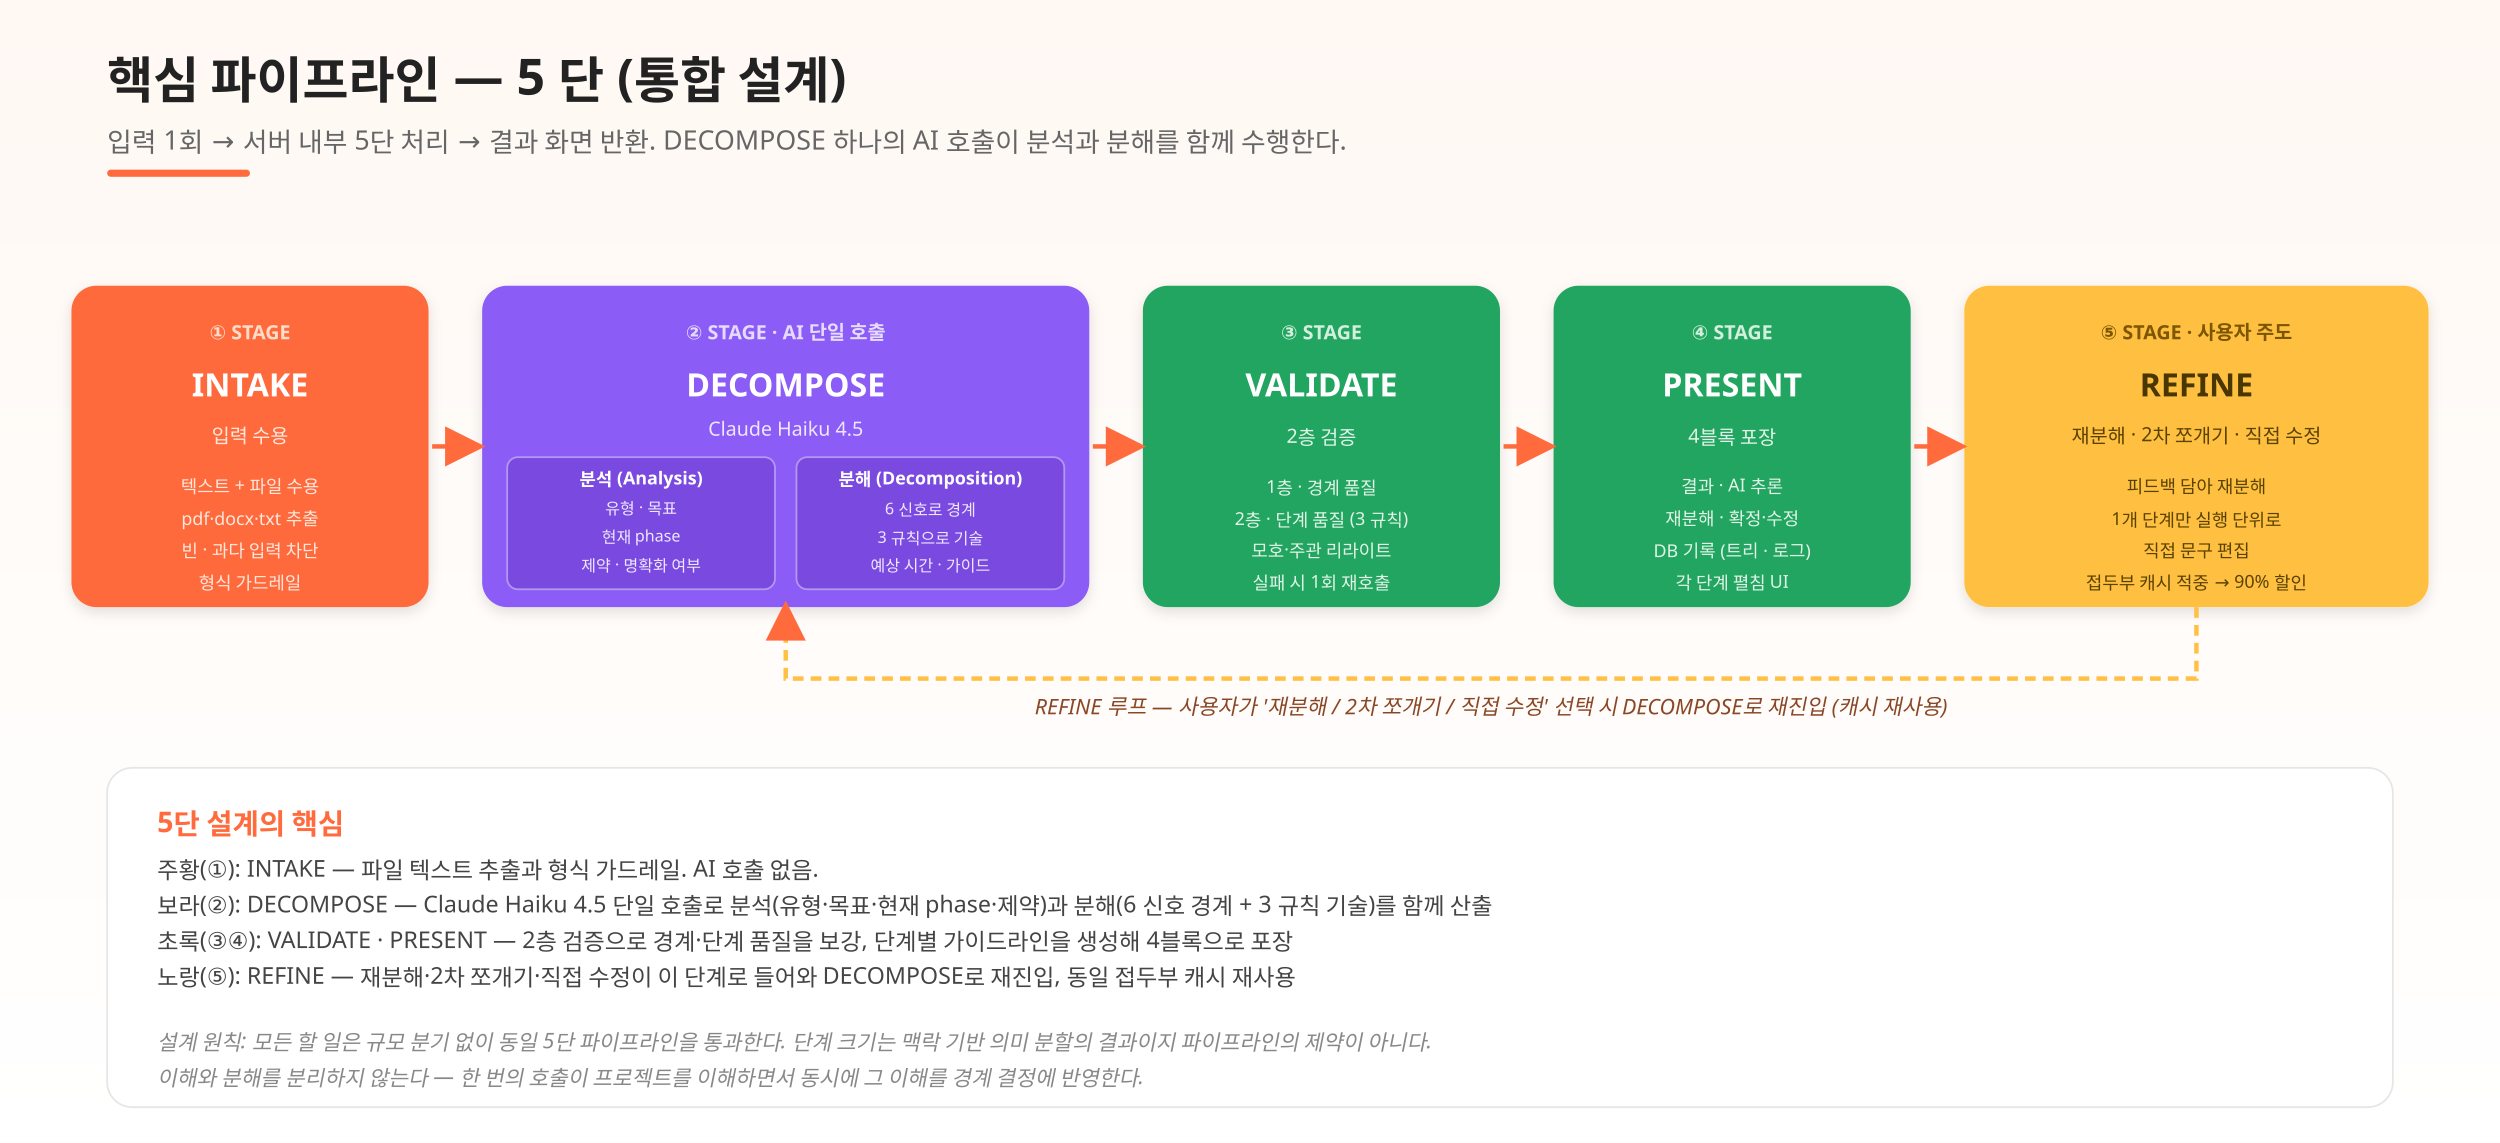
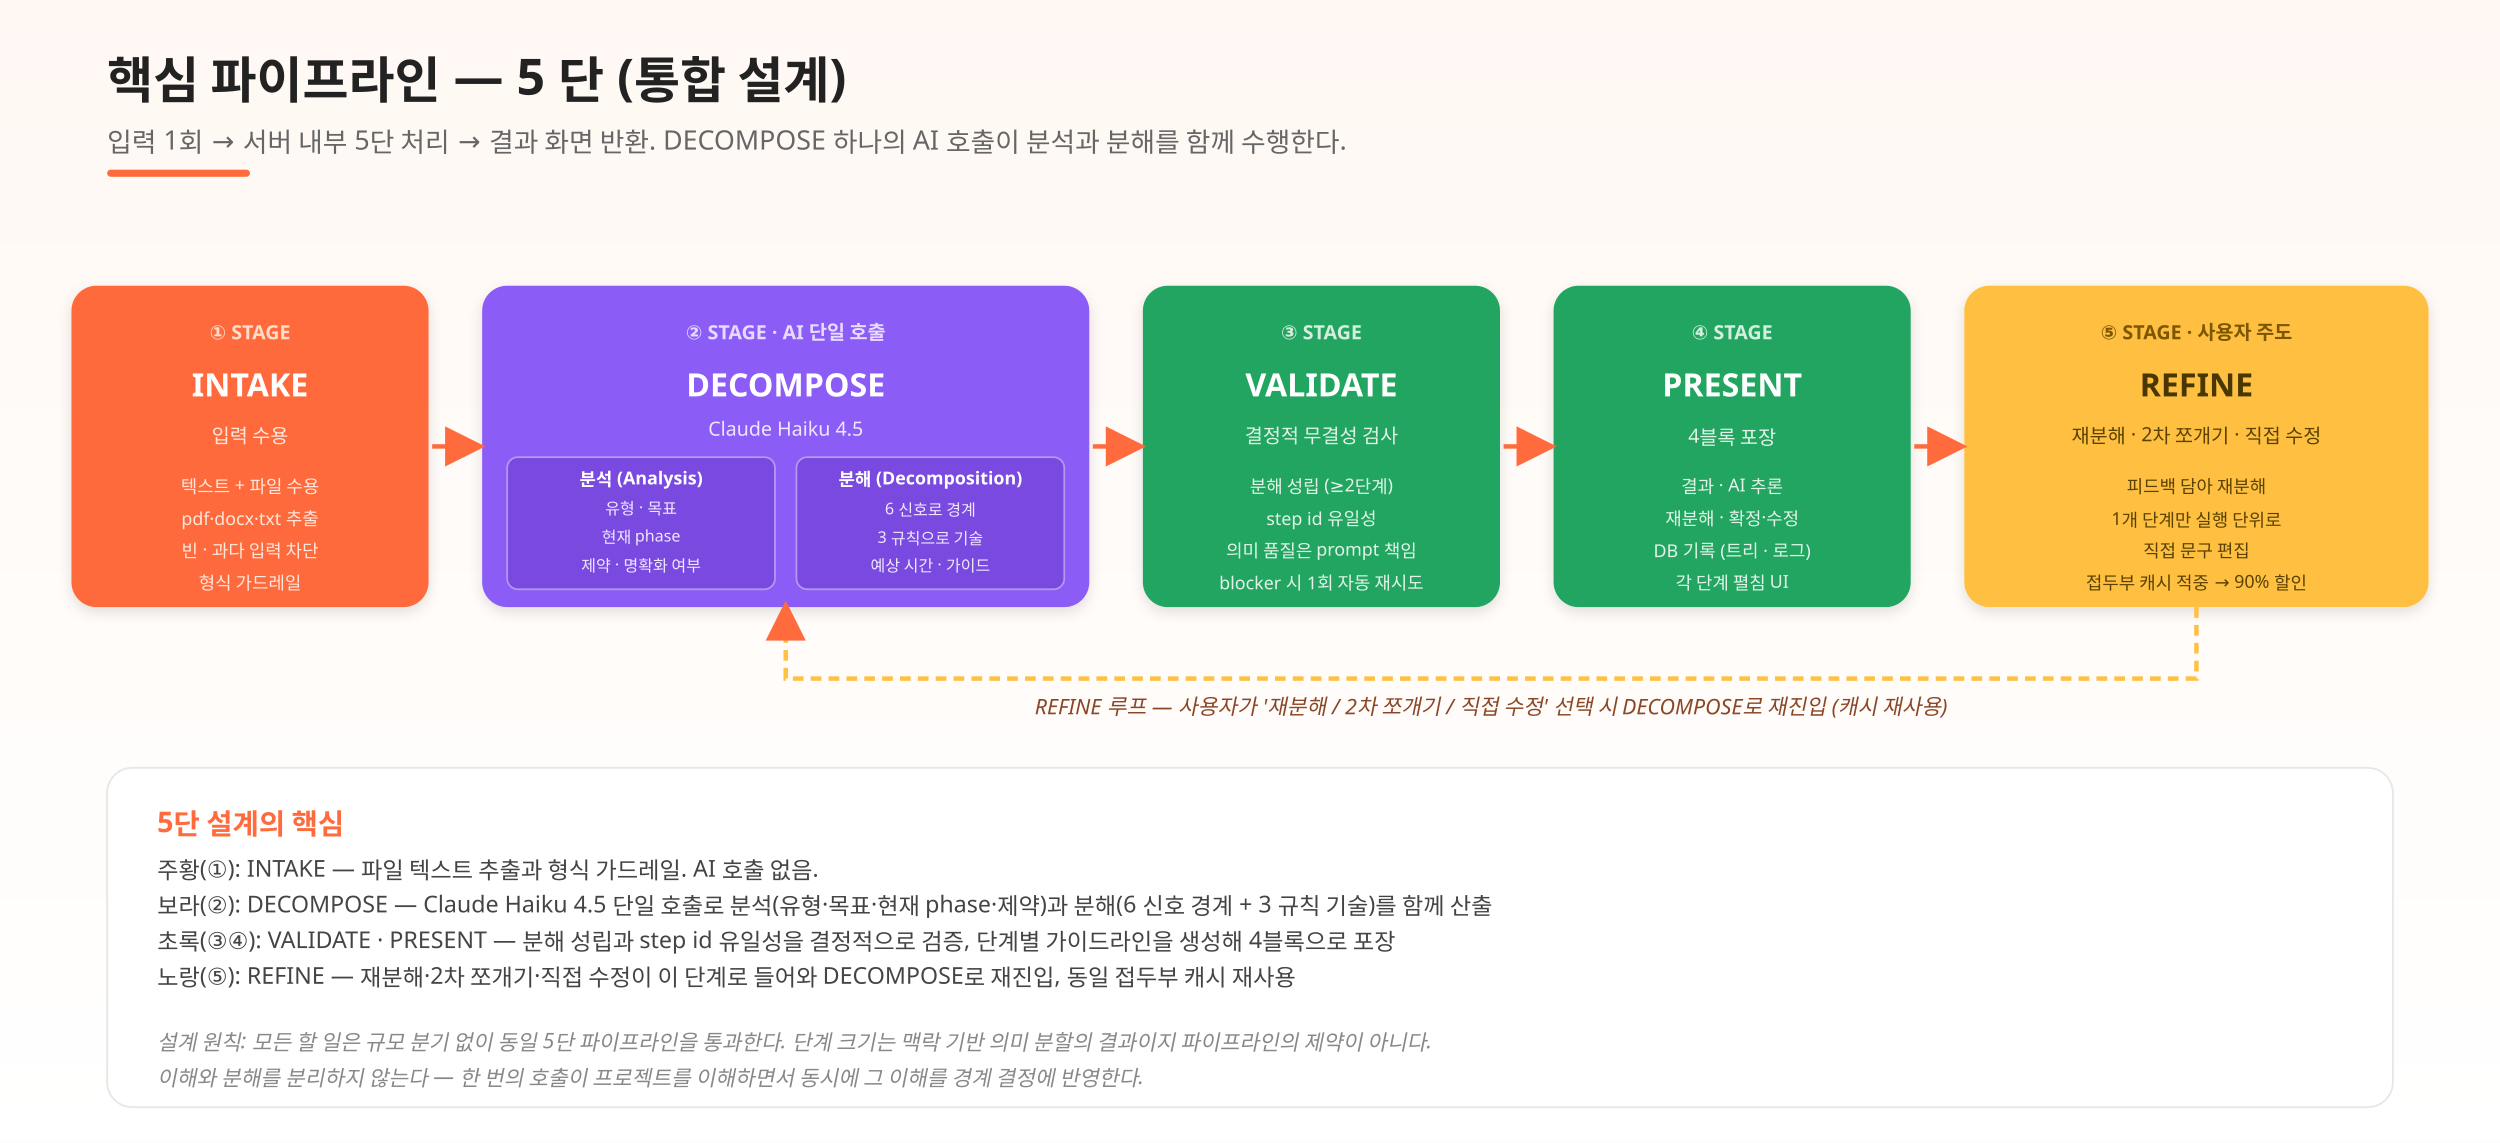
<svg xmlns="http://www.w3.org/2000/svg" viewBox="0 0 1400 640" font-family="'맑은 고딕', 'Malgun Gothic', sans-serif">
  <defs>
    <linearGradient id="bgGrad" x1="0%" y1="0%" x2="0%" y2="100%">
      <stop offset="0%" stop-color="#FFF8F3" />
      <stop offset="100%" stop-color="#FFFFFF" />
    </linearGradient>
    <marker id="arrowOrange" viewBox="0 0 12 12" refX="10" refY="6" markerWidth="9" markerHeight="9" orient="auto-start-reverse">
      <path d="M 0 0 L 12 6 L 0 12 Z" fill="#FF6B3D" />
    </marker>
    <filter id="softShadow" x="-10%" y="-10%" width="120%" height="130%">
      <feDropShadow dx="0" dy="3" stdDeviation="4" flood-color="#000" flood-opacity="0.12" />
    </filter>
  </defs>
  <rect width="1400" height="640" fill="url(#bgGrad)" />
  <text x="60" y="55" font-size="28" font-weight="700" fill="#222">핵심 파이프라인 — 5 단 (통합 설계)</text>
  <text x="60" y="85" font-size="15" fill="#666">입력 1회 → 서버 내부 5단 처리 → 결과 화면 반환. DECOMPOSE 하나의 AI 호출이 분석과 분해를 함께 수행한다.</text>
  <rect x="60" y="95" width="80" height="4" fill="#FF6B3D" rx="2" />
  <g transform="translate(40,160)">
    <rect width="200" height="180" rx="14" fill="#FF6B3D" filter="url(#softShadow)" />
    <text x="100" y="30" text-anchor="middle" font-size="11" fill="#FFDDC9" font-weight="600">① STAGE</text>
    <text x="100" y="62" text-anchor="middle" font-size="18" font-weight="700" fill="#FFF">INTAKE</text>
    <text x="100" y="88" text-anchor="middle" font-size="11" fill="#FFE7DC">입력 수용</text>
    <text x="100" y="116" text-anchor="middle" font-size="10" fill="#FFE7DC">텍스트 + 파일 수용</text>
    <text x="100" y="134" text-anchor="middle" font-size="10" fill="#FFE7DC">pdf·docx·txt 추출</text>
    <text x="100" y="152" text-anchor="middle" font-size="10" fill="#FFE7DC">빈 · 과다 입력 차단</text>
    <text x="100" y="170" text-anchor="middle" font-size="10" fill="#FFE7DC">형식 가드레일</text>
  </g>
  <g transform="translate(270,160)">
    <rect width="340" height="180" rx="14" fill="#8B5CF6" filter="url(#softShadow)" />
    <text x="170" y="30" text-anchor="middle" font-size="11" fill="#E6DBFE" font-weight="600">② STAGE · AI 단일 호출</text>
    <text x="170" y="62" text-anchor="middle" font-size="18" font-weight="700" fill="#FFF">DECOMPOSE</text>
    <text x="170" y="84" text-anchor="middle" font-size="11" fill="#EFE6FF">Claude Haiku 4.5</text>
    <rect x="14" y="96" width="150" height="74" rx="6" fill="#7A4AE0" stroke="#B597F0" />
    <text x="89" y="112" text-anchor="middle" font-size="10" font-weight="700" fill="#FFF">분석 (Analysis)</text>
    <text x="89" y="128" text-anchor="middle" font-size="9" fill="#EFE6FF">유형 · 목표</text>
    <text x="89" y="144" text-anchor="middle" font-size="9" fill="#EFE6FF">현재 phase</text>
    <text x="89" y="160" text-anchor="middle" font-size="9" fill="#EFE6FF">제약 · 명확화 여부</text>
    <rect x="176" y="96" width="150" height="74" rx="6" fill="#7A4AE0" stroke="#B597F0" />
    <text x="251" y="112" text-anchor="middle" font-size="10" font-weight="700" fill="#FFF">분해 (Decomposition)</text>
    <text x="251" y="128" text-anchor="middle" font-size="9" fill="#EFE6FF">6 신호로 경계</text>
    <text x="251" y="144" text-anchor="middle" font-size="9" fill="#EFE6FF">3 규칙으로 기술</text>
    <text x="251" y="160" text-anchor="middle" font-size="9" fill="#EFE6FF">예상 시간 · 가이드</text>
  </g>
  <g transform="translate(640,160)">
    <rect width="200" height="180" rx="14" fill="#22A560" filter="url(#softShadow)" />
    <text x="100" y="30" text-anchor="middle" font-size="11" fill="#D4EFDD" font-weight="600">③ STAGE</text>
    <text x="100" y="62" text-anchor="middle" font-size="18" font-weight="700" fill="#FFF">VALIDATE</text>
-     <text x="100" y="88" text-anchor="middle" font-size="11" fill="#E2F4E8">2층 검증</text>
-     <text x="100" y="116" text-anchor="middle" font-size="10" fill="#E2F4E8">1층 · 경계 품질</text>
-     <text x="100" y="134" text-anchor="middle" font-size="10" fill="#E2F4E8">2층 · 단계 품질 (3 규칙)</text>
-     <text x="100" y="152" text-anchor="middle" font-size="10" fill="#E2F4E8">모호·주관 리라이트</text>
-     <text x="100" y="170" text-anchor="middle" font-size="10" fill="#E2F4E8">실패 시 1회 재호출</text>
+     <text x="100" y="88" text-anchor="middle" font-size="11" fill="#E2F4E8">결정적 무결성 검사</text>
+     <text x="100" y="116" text-anchor="middle" font-size="10" fill="#E2F4E8">분해 성립 (≥2단계)</text>
+     <text x="100" y="134" text-anchor="middle" font-size="10" fill="#E2F4E8">step id 유일성</text>
+     <text x="100" y="152" text-anchor="middle" font-size="10" fill="#E2F4E8">의미 품질은 prompt 책임</text>
+     <text x="100" y="170" text-anchor="middle" font-size="10" fill="#E2F4E8">blocker 시 1회 자동 재시도</text>
  </g>
  <g transform="translate(870,160)">
    <rect width="200" height="180" rx="14" fill="#22A560" filter="url(#softShadow)" />
    <text x="100" y="30" text-anchor="middle" font-size="11" fill="#D4EFDD" font-weight="600">④ STAGE</text>
    <text x="100" y="62" text-anchor="middle" font-size="18" font-weight="700" fill="#FFF">PRESENT</text>
    <text x="100" y="88" text-anchor="middle" font-size="11" fill="#E2F4E8">4블록 포장</text>
    <text x="100" y="116" text-anchor="middle" font-size="10" fill="#E2F4E8">결과 · AI 추론</text>
    <text x="100" y="134" text-anchor="middle" font-size="10" fill="#E2F4E8">재분해 · 확정·수정</text>
    <text x="100" y="152" text-anchor="middle" font-size="10" fill="#E2F4E8">DB 기록 (트리 · 로그)</text>
    <text x="100" y="170" text-anchor="middle" font-size="10" fill="#E2F4E8">각 단계 펼침 UI</text>
  </g>
  <g transform="translate(1100,160)">
    <rect width="260" height="180" rx="14" fill="#FFC043" filter="url(#softShadow)" />
    <text x="130" y="30" text-anchor="middle" font-size="11" fill="#7C5600" font-weight="600">⑤ STAGE · 사용자 주도</text>
    <text x="130" y="62" text-anchor="middle" font-size="18" font-weight="700" fill="#4A3600">REFINE</text>
    <text x="130" y="88" text-anchor="middle" font-size="11" fill="#5A4200">재분해 · 2차 쪼개기 · 직접 수정</text>
    <text x="130" y="116" text-anchor="middle" font-size="10" fill="#5A4200">피드백 담아 재분해</text>
    <text x="130" y="134" text-anchor="middle" font-size="10" fill="#5A4200">1개 단계만 실행 단위로</text>
    <text x="130" y="152" text-anchor="middle" font-size="10" fill="#5A4200">직접 문구 편집</text>
    <text x="130" y="170" text-anchor="middle" font-size="10" fill="#5A4200">접두부 캐시 적중 → 90% 할인</text>
  </g>
  <g stroke="#FF6B3D" stroke-width="2.5" fill="none" marker-end="url(#arrowOrange)">
    <line x1="242" y1="250" x2="268" y2="250" />
    <line x1="612" y1="250" x2="638" y2="250" />
    <line x1="842" y1="250" x2="868" y2="250" />
    <line x1="1072" y1="250" x2="1098" y2="250" />
  </g>
  <g stroke="#FFC043" stroke-width="2.5" stroke-dasharray="6,4" fill="none" marker-end="url(#arrowOrange)">
    <path d="M 1230 340 L 1230 380 L 440 380 L 440 340" />
  </g>
  <text x="835" y="400" text-anchor="middle" font-size="12" fill="#8A4726" font-style="italic">REFINE 루프 — 사용자가 '재분해 / 2차 쪼개기 / 직접 수정' 선택 시 DECOMPOSE로 재진입 (캐시 재사용)</text>
  <g transform="translate(60,430)">
    <rect width="1280" height="190" rx="14" fill="#FFFFFF" stroke="#E6E6E6" />
    <text x="28" y="36" font-size="16" font-weight="700" fill="#FF6B3D">5단 설계의 핵심</text>
    <text x="28" y="62" font-size="13" fill="#444">  주황(①): INTAKE — 파일 텍스트 추출과 형식 가드레일. AI 호출 없음.</text>
    <text x="28" y="82" font-size="13" fill="#444">  보라(②): DECOMPOSE — Claude Haiku 4.5 단일 호출로 분석(유형·목표·현재 phase·제약)과 분해(6 신호 경계 + 3 규칙 기술)를 함께 산출</text>
-     <text x="28" y="102" font-size="13" fill="#444">  초록(③④): VALIDATE · PRESENT — 2층 검증으로 경계·단계 품질을 보강, 단계별 가이드라인을 생성해 4블록으로 포장</text>
+     <text x="28" y="102" font-size="13" fill="#444">  초록(③④): VALIDATE · PRESENT — 분해 성립과 step id 유일성을 결정적으로 검증, 단계별 가이드라인을 생성해 4블록으로 포장</text>
    <text x="28" y="122" font-size="13" fill="#444">  노랑(⑤): REFINE — 재분해·2차 쪼개기·직접 수정이 이 단계로 들어와 DECOMPOSE로 재진입, 동일 접두부 캐시 재사용</text>
    <text x="28" y="158" font-size="12" fill="#888" font-style="italic">설계 원칙: 모든 할 일은 규모 분기 없이 동일 5단 파이프라인을 통과한다. 단계 크기는 맥락 기반 의미 분할의 결과이지 파이프라인의 제약이 아니다.</text>
    <text x="28" y="178" font-size="12" fill="#888" font-style="italic">이해와 분해를 분리하지 않는다 — 한 번의 호출이 프로젝트를 이해하면서 동시에 그 이해를 경계 결정에 반영한다.</text>
  </g>
</svg>
